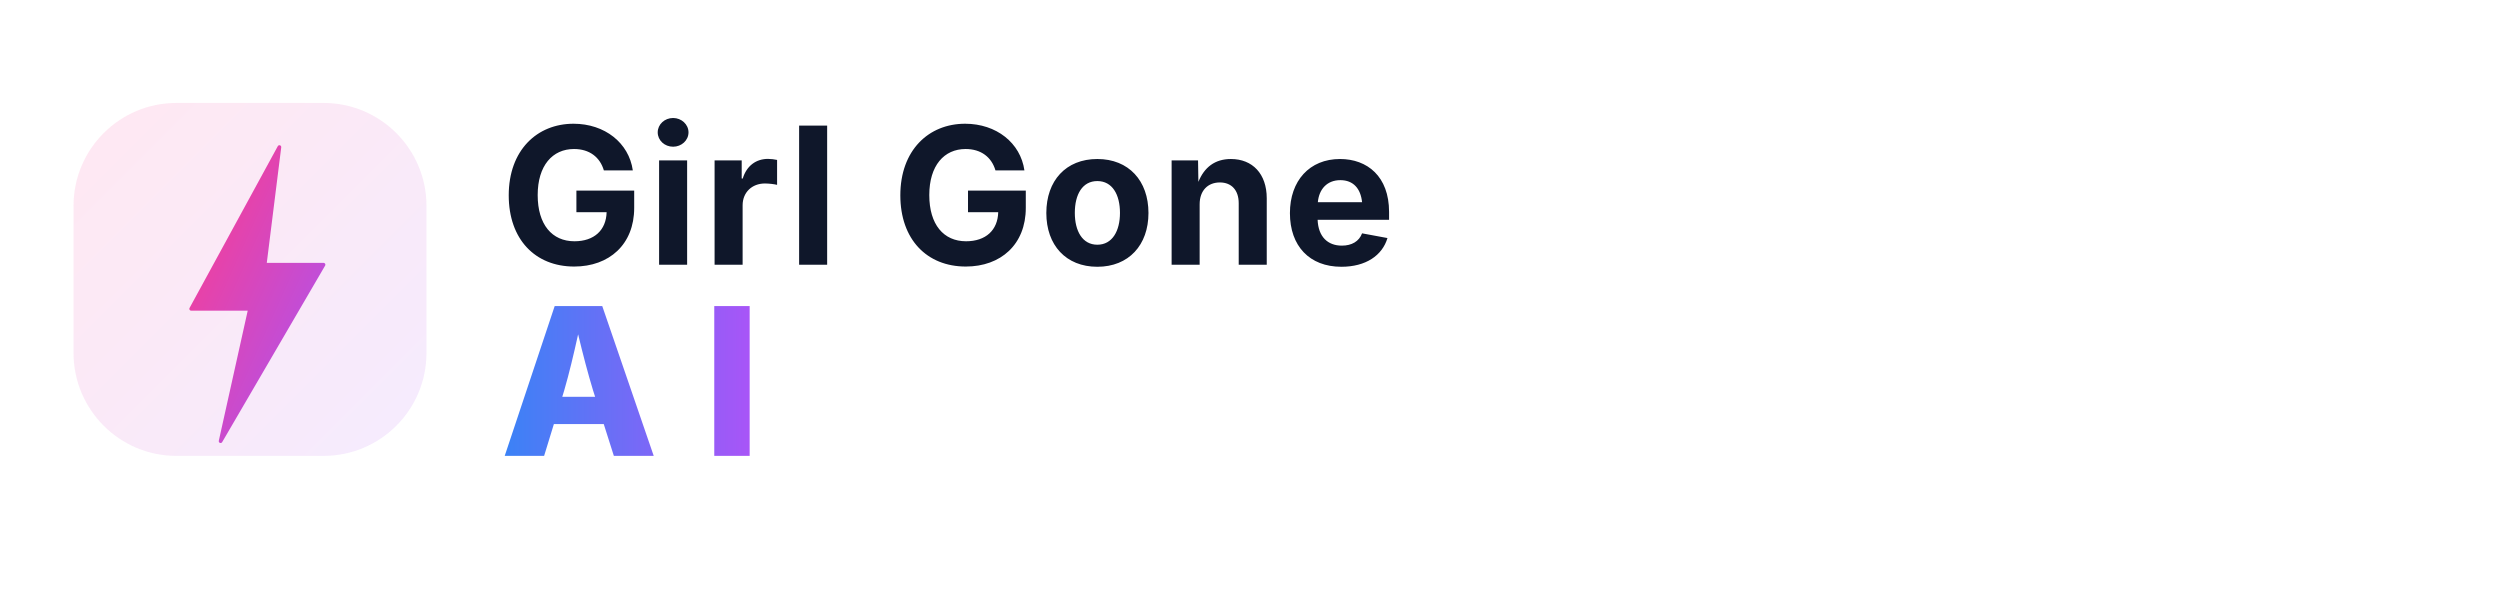
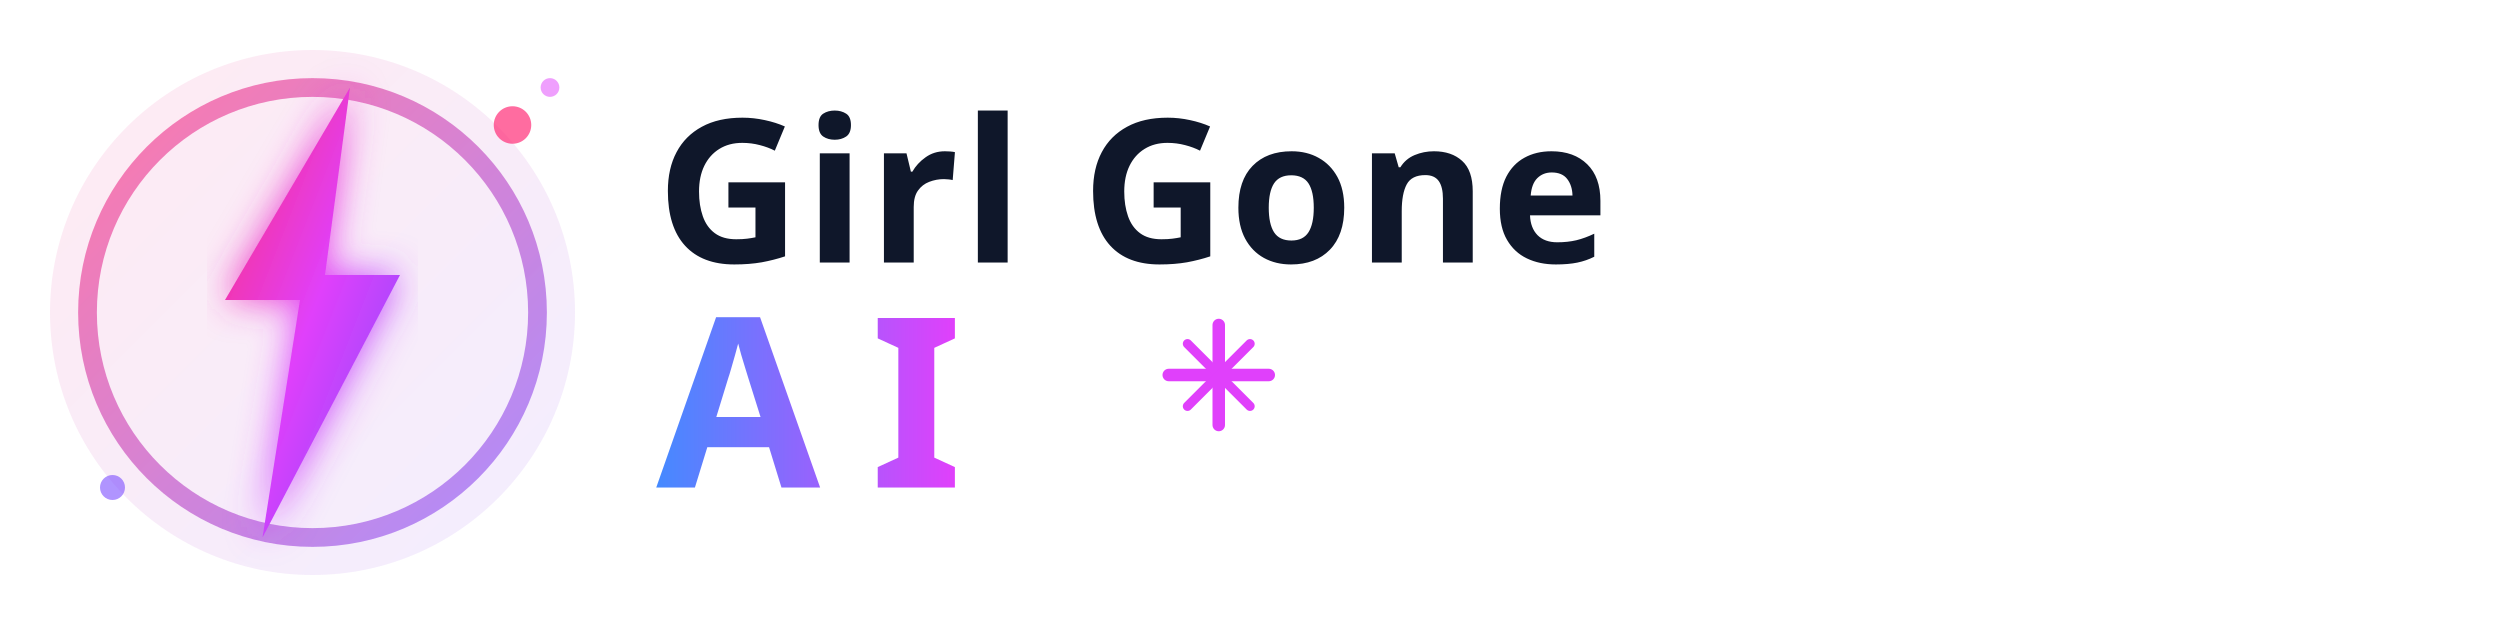
- <svg xmlns="http://www.w3.org/2000/svg" viewBox="0 0 340 80" fill="none">
+ <svg xmlns="http://www.w3.org/2000/svg" viewBox="0 0 400 100" fill="none">
  <defs>
-     <linearGradient id="glow" x1="0%" y1="0%" x2="100%" y2="100%">
-       <stop offset="0%" stop-color="#FF3B8B" />
-       <stop offset="100%" stop-color="#A855F7" />
+     <linearGradient id="bolt-grad" x1="0%" y1="0%" x2="100%" y2="100%">
+       <stop offset="0%" stop-color="#FF2D78" />
+       <stop offset="50%" stop-color="#E040FB" />
+       <stop offset="100%" stop-color="#7C4DFF" />
+     </linearGradient>
+     <linearGradient id="ring-grad" x1="0%" y1="0%" x2="100%" y2="100%">
+       <stop offset="0%" stop-color="#FF2D78" />
+       <stop offset="100%" stop-color="#7C4DFF" />
    </linearGradient>
    <linearGradient id="ai-grad" x1="0%" y1="0%" x2="100%" y2="0%">
-       <stop offset="0%" stop-color="#3B82F6" />
-       <stop offset="100%" stop-color="#A855F7" />
+       <stop offset="0%" stop-color="#448AFF" />
+       <stop offset="100%" stop-color="#E040FB" />
    </linearGradient>
+     <filter id="glow">
+       <feGaussianBlur stdDeviation="3" result="blur" />
+       <feMerge>
+         <feMergeNode in="blur" />
+         <feMergeNode in="SourceGraphic" />
+       </feMerge>
+     </filter>
  </defs>
-   <g transform="translate(4, 8)">
-     <rect x="6" y="6" width="48" height="48" rx="14" fill="url(#glow)" opacity="0.12" />
-     <path d="M34 12 L22 34 L30 34 L26 52 L40 28 L32 28 Z" fill="url(#glow)" stroke="url(#glow)" stroke-width="0.5" stroke-linejoin="round" />
+   <circle cx="50" cy="50" r="42" fill="url(#ring-grad)" opacity="0.1" />
+   <circle cx="50" cy="50" r="36" stroke="url(#ring-grad)" stroke-width="3" fill="none" opacity="0.6" />
+   <g filter="url(#glow)">
+     <path d="M56 14 L36 48 L48 48 L42 86 L64 44 L52 44 Z" fill="url(#bolt-grad)" />
  </g>
-   <text x="68" y="36" font-family="'Poppins', 'Inter', sans-serif" font-size="26" font-weight="700" letter-spacing="0.5">
-     <tspan fill="#0F172A">Girl Gone</tspan>
-   </text>
-   <text x="68" y="62" font-family="'Poppins', 'Inter', sans-serif" font-size="28" font-weight="800" letter-spacing="6" fill="url(#ai-grad)">AI</text>
+   <circle cx="82" cy="20" r="3" fill="#FF2D78" opacity="0.7" />
+   <circle cx="88" cy="14" r="1.5" fill="#E040FB" opacity="0.5" />
+   <circle cx="18" cy="78" r="2" fill="#7C4DFF" opacity="0.6" />
+   <text x="105" y="42" font-family="'Poppins', sans-serif" font-size="32" font-weight="700" letter-spacing="0.5" fill="#0F172A">Girl Gone</text>
+   <text x="105" y="78" font-family="'Poppins', sans-serif" font-size="38" font-weight="800" letter-spacing="8" fill="url(#ai-grad)">AI</text>
+   <g transform="translate(195, 60)">
+     <line x1="0" y1="-8" x2="0" y2="8" stroke="#E040FB" stroke-width="2" stroke-linecap="round" />
+     <line x1="-8" y1="0" x2="8" y2="0" stroke="#E040FB" stroke-width="2" stroke-linecap="round" />
+     <line x1="-5" y1="-5" x2="5" y2="5" stroke="#E040FB" stroke-width="1.5" stroke-linecap="round" />
+     <line x1="5" y1="-5" x2="-5" y2="5" stroke="#E040FB" stroke-width="1.5" stroke-linecap="round" />
+   </g>
</svg>
